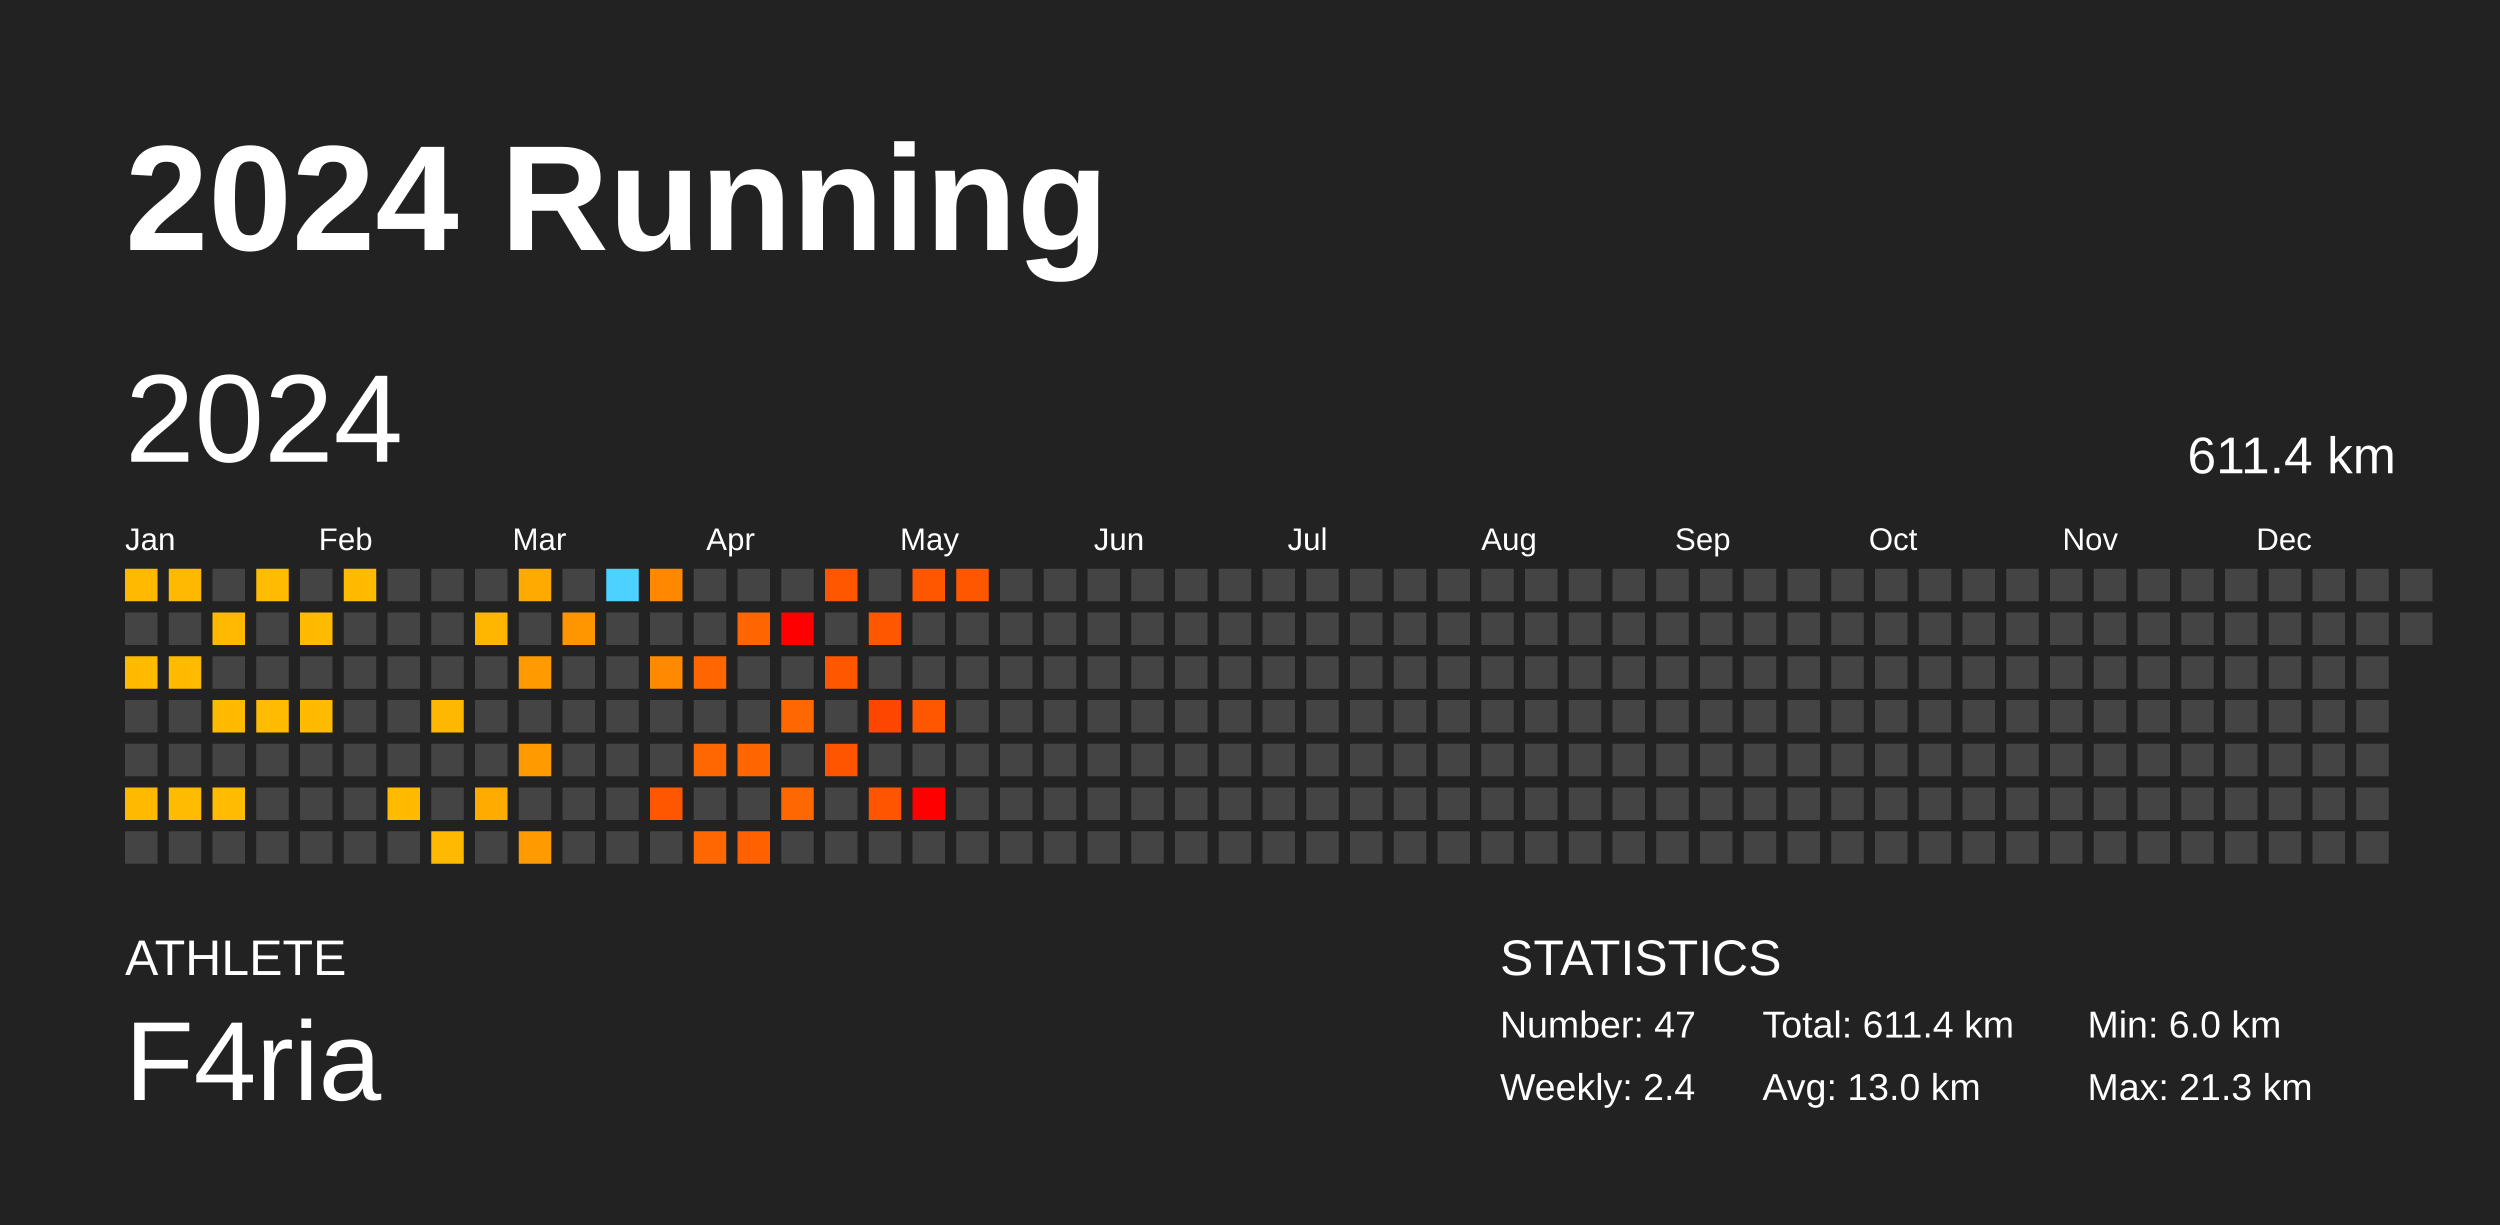
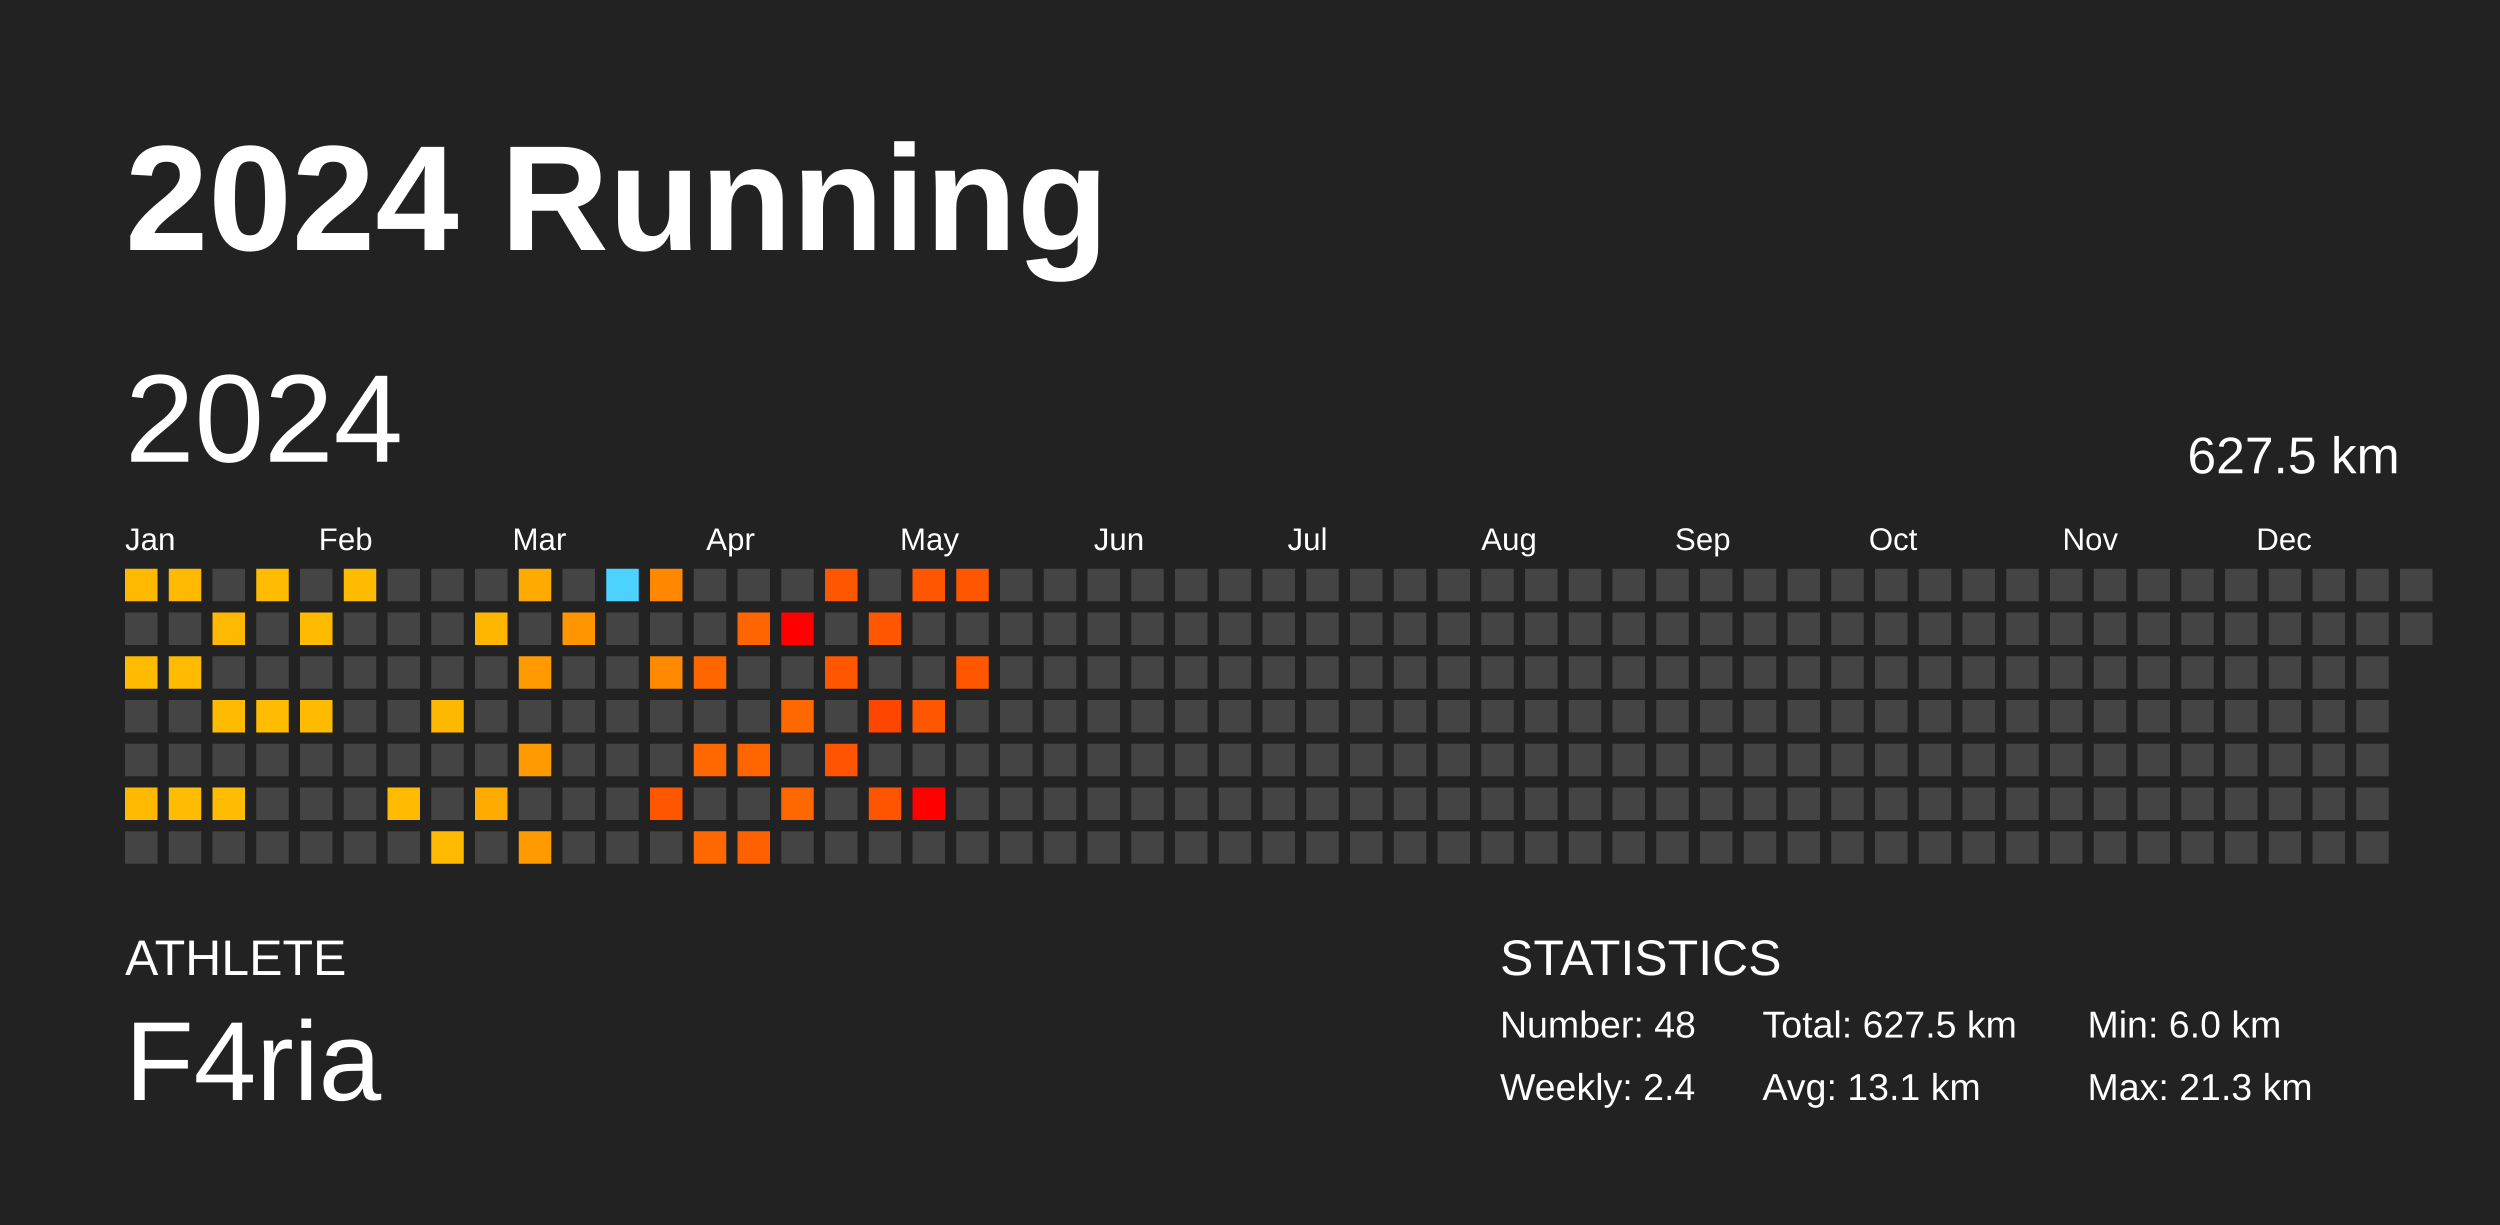
<svg xmlns="http://www.w3.org/2000/svg" baseProfile="full" height="98mm" version="1.1" viewBox="0,0,200,98" width="200mm">
  <defs />
  <rect fill="#222222" height="98" width="200" x="0" y="0" />
  <text fill="#FFFFFF" style="font-size:12px; font-family:Arial; font-weight:bold;" x="10" y="20">2024 Running</text>
  <text fill="#FFFFFF" style="font-size:4px; font-family:Arial" x="10" y="78">ATHLETE</text>
  <text fill="#FFFFFF" style="font-size:9px; font-family:Arial" x="10" y="88">F4ria</text>
  <text fill="#FFFFFF" style="font-size:4px; font-family:Arial" x="120" y="78">STATISTICS</text>
-   <text fill="#FFFFFF" style="font-size:3px; font-family:Arial" x="120" y="83">Number: 47</text>
+   <text fill="#FFFFFF" style="font-size:3px; font-family:Arial" x="120" y="83">Number: 48</text>
  <text fill="#FFFFFF" style="font-size:3px; font-family:Arial" x="120" y="88">Weekly: 2.4</text>
-   <text fill="#FFFFFF" style="font-size:3px; font-family:Arial" x="141" y="83">Total: 611.4 km</text>
-   <text fill="#FFFFFF" style="font-size:3px; font-family:Arial" x="141" y="88">Avg: 13.0 km</text>
+   <text fill="#FFFFFF" style="font-size:3px; font-family:Arial" x="141" y="83">Total: 627.5 km</text>
+   <text fill="#FFFFFF" style="font-size:3px; font-family:Arial" x="141" y="88">Avg: 13.1 km</text>
  <text fill="#FFFFFF" style="font-size:3px; font-family:Arial" x="167" y="83">Min: 6.0 km</text>
  <text fill="#FFFFFF" style="font-size:3px; font-family:Arial" x="167" y="88">Max: 21.3 km</text>
  <text dominant-baseline="hanging" fill="#FFFFFF" style="font-size:10.0px; font-family:Arial;" x="10" y="30">2024</text>
-   <text dominant-baseline="hanging" fill="#FFFFFF" style="font-size:4.125px; font-family:Arial;" x="175" y="35">611.4 km</text>
+   <text dominant-baseline="hanging" fill="#FFFFFF" style="font-size:4.125px; font-family:Arial;" x="175" y="35">627.5 km</text>
  <text fill="#FFFFFF" style="font-size:2.5px; font-family:Arial" x="10.0" y="44">Jan</text>
  <text fill="#FFFFFF" style="font-size:2.5px; font-family:Arial" x="25.5" y="44">Feb</text>
  <text fill="#FFFFFF" style="font-size:2.5px; font-family:Arial" x="41.0" y="44">Mar</text>
  <text fill="#FFFFFF" style="font-size:2.5px; font-family:Arial" x="56.5" y="44">Apr</text>
  <text fill="#FFFFFF" style="font-size:2.5px; font-family:Arial" x="72.0" y="44">May</text>
  <text fill="#FFFFFF" style="font-size:2.5px; font-family:Arial" x="87.5" y="44">Jun</text>
  <text fill="#FFFFFF" style="font-size:2.5px; font-family:Arial" x="103.0" y="44">Jul</text>
  <text fill="#FFFFFF" style="font-size:2.5px; font-family:Arial" x="118.5" y="44">Aug</text>
  <text fill="#FFFFFF" style="font-size:2.5px; font-family:Arial" x="134.0" y="44">Sep</text>
  <text fill="#FFFFFF" style="font-size:2.5px; font-family:Arial" x="149.5" y="44">Oct</text>
  <text fill="#FFFFFF" style="font-size:2.5px; font-family:Arial" x="165.0" y="44">Nov</text>
  <text fill="#FFFFFF" style="font-size:2.5px; font-family:Arial" x="180.5" y="44">Dec</text>
  <rect fill="#ffba00" height="2.6" width="2.6" x="10.0" y="45.5" />
  <rect fill="#444444" height="2.6" width="2.6" x="10.0" y="49.0" />
  <rect fill="#ffbb00" height="2.6" width="2.6" x="10.0" y="52.5" />
  <rect fill="#444444" height="2.6" width="2.6" x="10.0" y="56.0" />
  <rect fill="#444444" height="2.6" width="2.6" x="10.0" y="59.5" />
  <rect fill="#ffba00" height="2.6" width="2.6" x="10.0" y="63.0" />
  <rect fill="#444444" height="2.6" width="2.6" x="10.0" y="66.5" />
  <rect fill="#ffb900" height="2.6" width="2.6" x="13.5" y="45.5" />
  <rect fill="#444444" height="2.6" width="2.6" x="13.5" y="49.0" />
  <rect fill="#ffbb00" height="2.6" width="2.6" x="13.5" y="52.5" />
  <rect fill="#444444" height="2.6" width="2.6" x="13.5" y="56.0" />
  <rect fill="#444444" height="2.6" width="2.6" x="13.5" y="59.5" />
  <rect fill="#ffbc00" height="2.6" width="2.6" x="13.5" y="63.0" />
  <rect fill="#444444" height="2.6" width="2.6" x="13.5" y="66.5" />
  <rect fill="#444444" height="2.6" width="2.6" x="17.0" y="45.5" />
  <rect fill="#ffb900" height="2.6" width="2.6" x="17.0" y="49.0" />
  <rect fill="#444444" height="2.6" width="2.6" x="17.0" y="52.5" />
  <rect fill="#ffbb00" height="2.6" width="2.6" x="17.0" y="56.0" />
  <rect fill="#444444" height="2.6" width="2.6" x="17.0" y="59.5" />
  <rect fill="#ffbc00" height="2.6" width="2.6" x="17.0" y="63.0" />
  <rect fill="#444444" height="2.6" width="2.6" x="17.0" y="66.5" />
  <rect fill="#ffbc00" height="2.6" width="2.6" x="20.5" y="45.5" />
  <rect fill="#444444" height="2.6" width="2.6" x="20.5" y="49.0" />
  <rect fill="#444444" height="2.6" width="2.6" x="20.5" y="52.5" />
  <rect fill="#ffbc00" height="2.6" width="2.6" x="20.5" y="56.0" />
  <rect fill="#444444" height="2.6" width="2.6" x="20.5" y="59.5" />
  <rect fill="#444444" height="2.6" width="2.6" x="20.5" y="63.0" />
  <rect fill="#444444" height="2.6" width="2.6" x="20.5" y="66.5" />
  <rect fill="#444444" height="2.6" width="2.6" x="24.0" y="45.5" />
  <rect fill="#ffbb00" height="2.6" width="2.6" x="24.0" y="49.0" />
  <rect fill="#444444" height="2.6" width="2.6" x="24.0" y="52.5" />
  <rect fill="#ffbb00" height="2.6" width="2.6" x="24.0" y="56.0" />
  <rect fill="#444444" height="2.6" width="2.6" x="24.0" y="59.5" />
  <rect fill="#444444" height="2.6" width="2.6" x="24.0" y="63.0" />
  <rect fill="#444444" height="2.6" width="2.6" x="24.0" y="66.5" />
  <rect fill="#ffbb00" height="2.6" width="2.6" x="27.5" y="45.5" />
  <rect fill="#444444" height="2.6" width="2.6" x="27.5" y="49.0" />
  <rect fill="#444444" height="2.6" width="2.6" x="27.5" y="52.5" />
  <rect fill="#444444" height="2.6" width="2.6" x="27.5" y="56.0" />
  <rect fill="#444444" height="2.6" width="2.6" x="27.5" y="59.5" />
  <rect fill="#444444" height="2.6" width="2.6" x="27.5" y="63.0" />
  <rect fill="#444444" height="2.6" width="2.6" x="27.5" y="66.5" />
  <rect fill="#444444" height="2.6" width="2.6" x="31.0" y="45.5" />
  <rect fill="#444444" height="2.6" width="2.6" x="31.0" y="49.0" />
  <rect fill="#444444" height="2.6" width="2.6" x="31.0" y="52.5" />
  <rect fill="#444444" height="2.6" width="2.6" x="31.0" y="56.0" />
  <rect fill="#444444" height="2.6" width="2.6" x="31.0" y="59.5" />
  <rect fill="#ffbb00" height="2.6" width="2.6" x="31.0" y="63.0" />
  <rect fill="#444444" height="2.6" width="2.6" x="31.0" y="66.5" />
  <rect fill="#444444" height="2.6" width="2.6" x="34.5" y="45.5" />
  <rect fill="#444444" height="2.6" width="2.6" x="34.5" y="49.0" />
  <rect fill="#444444" height="2.6" width="2.6" x="34.5" y="52.5" />
  <rect fill="#ffb800" height="2.6" width="2.6" x="34.5" y="56.0" />
  <rect fill="#444444" height="2.6" width="2.6" x="34.5" y="59.5" />
  <rect fill="#444444" height="2.6" width="2.6" x="34.5" y="63.0" />
  <rect fill="#ffba00" height="2.6" width="2.6" x="34.5" y="66.5" />
  <rect fill="#444444" height="2.6" width="2.6" x="38.0" y="45.5" />
  <rect fill="#ffb600" height="2.6" width="2.6" x="38.0" y="49.0" />
  <rect fill="#444444" height="2.6" width="2.6" x="38.0" y="52.5" />
  <rect fill="#444444" height="2.6" width="2.6" x="38.0" y="56.0" />
  <rect fill="#444444" height="2.6" width="2.6" x="38.0" y="59.5" />
  <rect fill="#ffab00" height="2.6" width="2.6" x="38.0" y="63.0" />
  <rect fill="#444444" height="2.6" width="2.6" x="38.0" y="66.5" />
  <rect fill="#ffaa00" height="2.6" width="2.6" x="41.5" y="45.5" />
  <rect fill="#444444" height="2.6" width="2.6" x="41.5" y="49.0" />
  <rect fill="#ff9b00" height="2.6" width="2.6" x="41.5" y="52.5" />
  <rect fill="#444444" height="2.6" width="2.6" x="41.5" y="56.0" />
  <rect fill="#ff9a00" height="2.6" width="2.6" x="41.5" y="59.5" />
  <rect fill="#444444" height="2.6" width="2.6" x="41.5" y="63.0" />
  <rect fill="#ff9b00" height="2.6" width="2.6" x="41.5" y="66.5" />
  <rect fill="#444444" height="2.6" width="2.6" x="45.0" y="45.5" />
  <rect fill="#ff9600" height="2.6" width="2.6" x="45.0" y="49.0" />
  <rect fill="#444444" height="2.6" width="2.6" x="45.0" y="52.5" />
  <rect fill="#444444" height="2.6" width="2.6" x="45.0" y="56.0" />
  <rect fill="#444444" height="2.6" width="2.6" x="45.0" y="59.5" />
  <rect fill="#444444" height="2.6" width="2.6" x="45.0" y="63.0" />
  <rect fill="#444444" height="2.6" width="2.6" x="45.0" y="66.5" />
  <rect fill="#4dd2ff" height="2.6" width="2.6" x="48.5" y="45.5" />
  <rect fill="#444444" height="2.6" width="2.6" x="48.5" y="49.0" />
  <rect fill="#444444" height="2.6" width="2.6" x="48.5" y="52.5" />
  <rect fill="#444444" height="2.6" width="2.6" x="48.5" y="56.0" />
  <rect fill="#444444" height="2.6" width="2.6" x="48.5" y="59.5" />
  <rect fill="#444444" height="2.6" width="2.6" x="48.5" y="63.0" />
  <rect fill="#444444" height="2.6" width="2.6" x="48.5" y="66.5" />
  <rect fill="#ff8800" height="2.6" width="2.6" x="52.0" y="45.5" />
  <rect fill="#444444" height="2.6" width="2.6" x="52.0" y="49.0" />
  <rect fill="#ff8900" height="2.6" width="2.6" x="52.0" y="52.5" />
  <rect fill="#444444" height="2.6" width="2.6" x="52.0" y="56.0" />
  <rect fill="#444444" height="2.6" width="2.6" x="52.0" y="59.5" />
  <rect fill="#ff5700" height="2.6" width="2.6" x="52.0" y="63.0" />
  <rect fill="#444444" height="2.6" width="2.6" x="52.0" y="66.5" />
  <rect fill="#444444" height="2.6" width="2.6" x="55.5" y="45.5" />
  <rect fill="#444444" height="2.6" width="2.6" x="55.5" y="49.0" />
  <rect fill="#ff6600" height="2.6" width="2.6" x="55.5" y="52.5" />
  <rect fill="#444444" height="2.6" width="2.6" x="55.5" y="56.0" />
  <rect fill="#ff6800" height="2.6" width="2.6" x="55.5" y="59.5" />
  <rect fill="#444444" height="2.6" width="2.6" x="55.5" y="63.0" />
  <rect fill="#ff6700" height="2.6" width="2.6" x="55.5" y="66.5" />
  <rect fill="#444444" height="2.6" width="2.6" x="59.0" y="45.5" />
  <rect fill="#ff6500" height="2.6" width="2.6" x="59.0" y="49.0" />
  <rect fill="#444444" height="2.6" width="2.6" x="59.0" y="52.5" />
  <rect fill="#444444" height="2.6" width="2.6" x="59.0" y="56.0" />
  <rect fill="#ff6600" height="2.6" width="2.6" x="59.0" y="59.5" />
  <rect fill="#444444" height="2.6" width="2.6" x="59.0" y="63.0" />
  <rect fill="#ff6000" height="2.6" width="2.6" x="59.0" y="66.5" />
  <rect fill="#444444" height="2.6" width="2.6" x="62.5" y="45.5" />
  <rect fill="red" height="2.6" width="2.6" x="62.5" y="49.0" />
  <rect fill="#444444" height="2.6" width="2.6" x="62.5" y="52.5" />
  <rect fill="#ff6700" height="2.6" width="2.6" x="62.5" y="56.0" />
  <rect fill="#444444" height="2.6" width="2.6" x="62.5" y="59.5" />
  <rect fill="#ff6700" height="2.6" width="2.6" x="62.5" y="63.0" />
  <rect fill="#444444" height="2.6" width="2.6" x="62.5" y="66.5" />
  <rect fill="#ff5700" height="2.6" width="2.6" x="66.0" y="45.5" />
  <rect fill="#444444" height="2.6" width="2.6" x="66.0" y="49.0" />
  <rect fill="#ff5700" height="2.6" width="2.6" x="66.0" y="52.5" />
  <rect fill="#444444" height="2.6" width="2.6" x="66.0" y="56.0" />
  <rect fill="#ff5400" height="2.6" width="2.6" x="66.0" y="59.5" />
  <rect fill="#444444" height="2.6" width="2.6" x="66.0" y="63.0" />
  <rect fill="#444444" height="2.6" width="2.6" x="66.0" y="66.5" />
  <rect fill="#444444" height="2.6" width="2.6" x="69.5" y="45.5" />
  <rect fill="#ff5700" height="2.6" width="2.6" x="69.5" y="49.0" />
  <rect fill="#444444" height="2.6" width="2.6" x="69.5" y="52.5" />
  <rect fill="#ff4600" height="2.6" width="2.6" x="69.5" y="56.0" />
  <rect fill="#444444" height="2.6" width="2.6" x="69.5" y="59.5" />
  <rect fill="#ff5500" height="2.6" width="2.6" x="69.5" y="63.0" />
  <rect fill="#444444" height="2.6" width="2.6" x="69.5" y="66.5" />
  <rect fill="#ff5700" height="2.6" width="2.6" x="73.0" y="45.5" />
  <rect fill="#444444" height="2.6" width="2.6" x="73.0" y="49.0" />
  <rect fill="#444444" height="2.6" width="2.6" x="73.0" y="52.5" />
  <rect fill="#ff5700" height="2.6" width="2.6" x="73.0" y="56.0" />
  <rect fill="#444444" height="2.6" width="2.6" x="73.0" y="59.5" />
  <rect fill="red" height="2.6" width="2.6" x="73.0" y="63.0" />
  <rect fill="#444444" height="2.6" width="2.6" x="73.0" y="66.5" />
  <rect fill="#ff5600" height="2.6" width="2.6" x="76.5" y="45.5" />
  <rect fill="#444444" height="2.6" width="2.6" x="76.5" y="49.0" />
-   <rect fill="#444444" height="2.6" width="2.6" x="76.5" y="52.5" />
+   <rect fill="#ff5700" height="2.6" width="2.6" x="76.5" y="52.5" />
  <rect fill="#444444" height="2.6" width="2.6" x="76.5" y="56.0" />
  <rect fill="#444444" height="2.6" width="2.6" x="76.5" y="59.5" />
  <rect fill="#444444" height="2.6" width="2.6" x="76.5" y="63.0" />
  <rect fill="#444444" height="2.6" width="2.6" x="76.5" y="66.5" />
  <rect fill="#444444" height="2.6" width="2.6" x="80.0" y="45.5" />
  <rect fill="#444444" height="2.6" width="2.6" x="80.0" y="49.0" />
  <rect fill="#444444" height="2.6" width="2.6" x="80.0" y="52.5" />
  <rect fill="#444444" height="2.6" width="2.6" x="80.0" y="56.0" />
  <rect fill="#444444" height="2.6" width="2.6" x="80.0" y="59.5" />
  <rect fill="#444444" height="2.6" width="2.6" x="80.0" y="63.0" />
  <rect fill="#444444" height="2.6" width="2.6" x="80.0" y="66.5" />
  <rect fill="#444444" height="2.6" width="2.6" x="83.5" y="45.5" />
  <rect fill="#444444" height="2.6" width="2.6" x="83.5" y="49.0" />
  <rect fill="#444444" height="2.6" width="2.6" x="83.5" y="52.5" />
  <rect fill="#444444" height="2.6" width="2.6" x="83.5" y="56.0" />
  <rect fill="#444444" height="2.6" width="2.6" x="83.5" y="59.5" />
  <rect fill="#444444" height="2.6" width="2.6" x="83.5" y="63.0" />
  <rect fill="#444444" height="2.6" width="2.6" x="83.5" y="66.5" />
  <rect fill="#444444" height="2.6" width="2.6" x="87.0" y="45.5" />
  <rect fill="#444444" height="2.6" width="2.6" x="87.0" y="49.0" />
  <rect fill="#444444" height="2.6" width="2.6" x="87.0" y="52.5" />
  <rect fill="#444444" height="2.6" width="2.6" x="87.0" y="56.0" />
  <rect fill="#444444" height="2.6" width="2.6" x="87.0" y="59.5" />
  <rect fill="#444444" height="2.6" width="2.6" x="87.0" y="63.0" />
  <rect fill="#444444" height="2.6" width="2.6" x="87.0" y="66.5" />
  <rect fill="#444444" height="2.6" width="2.6" x="90.5" y="45.5" />
  <rect fill="#444444" height="2.6" width="2.6" x="90.5" y="49.0" />
  <rect fill="#444444" height="2.6" width="2.6" x="90.5" y="52.5" />
  <rect fill="#444444" height="2.6" width="2.6" x="90.5" y="56.0" />
  <rect fill="#444444" height="2.6" width="2.6" x="90.5" y="59.5" />
  <rect fill="#444444" height="2.6" width="2.6" x="90.5" y="63.0" />
  <rect fill="#444444" height="2.6" width="2.6" x="90.5" y="66.5" />
  <rect fill="#444444" height="2.6" width="2.6" x="94.0" y="45.5" />
  <rect fill="#444444" height="2.6" width="2.6" x="94.0" y="49.0" />
  <rect fill="#444444" height="2.6" width="2.6" x="94.0" y="52.5" />
  <rect fill="#444444" height="2.6" width="2.6" x="94.0" y="56.0" />
  <rect fill="#444444" height="2.6" width="2.6" x="94.0" y="59.5" />
  <rect fill="#444444" height="2.6" width="2.6" x="94.0" y="63.0" />
  <rect fill="#444444" height="2.6" width="2.6" x="94.0" y="66.5" />
  <rect fill="#444444" height="2.6" width="2.6" x="97.5" y="45.5" />
  <rect fill="#444444" height="2.6" width="2.6" x="97.5" y="49.0" />
  <rect fill="#444444" height="2.6" width="2.6" x="97.5" y="52.5" />
  <rect fill="#444444" height="2.6" width="2.6" x="97.5" y="56.0" />
  <rect fill="#444444" height="2.6" width="2.6" x="97.5" y="59.5" />
  <rect fill="#444444" height="2.6" width="2.6" x="97.5" y="63.0" />
  <rect fill="#444444" height="2.6" width="2.6" x="97.5" y="66.5" />
  <rect fill="#444444" height="2.6" width="2.6" x="101.0" y="45.5" />
  <rect fill="#444444" height="2.6" width="2.6" x="101.0" y="49.0" />
  <rect fill="#444444" height="2.6" width="2.6" x="101.0" y="52.5" />
  <rect fill="#444444" height="2.6" width="2.6" x="101.0" y="56.0" />
  <rect fill="#444444" height="2.6" width="2.6" x="101.0" y="59.5" />
  <rect fill="#444444" height="2.6" width="2.6" x="101.0" y="63.0" />
  <rect fill="#444444" height="2.6" width="2.6" x="101.0" y="66.5" />
  <rect fill="#444444" height="2.6" width="2.6" x="104.5" y="45.5" />
  <rect fill="#444444" height="2.6" width="2.6" x="104.5" y="49.0" />
  <rect fill="#444444" height="2.6" width="2.6" x="104.5" y="52.5" />
  <rect fill="#444444" height="2.6" width="2.6" x="104.5" y="56.0" />
  <rect fill="#444444" height="2.6" width="2.6" x="104.5" y="59.5" />
  <rect fill="#444444" height="2.6" width="2.6" x="104.5" y="63.0" />
  <rect fill="#444444" height="2.6" width="2.6" x="104.5" y="66.5" />
  <rect fill="#444444" height="2.6" width="2.6" x="108.0" y="45.5" />
  <rect fill="#444444" height="2.6" width="2.6" x="108.0" y="49.0" />
  <rect fill="#444444" height="2.6" width="2.6" x="108.0" y="52.5" />
  <rect fill="#444444" height="2.6" width="2.6" x="108.0" y="56.0" />
  <rect fill="#444444" height="2.6" width="2.6" x="108.0" y="59.5" />
  <rect fill="#444444" height="2.6" width="2.6" x="108.0" y="63.0" />
  <rect fill="#444444" height="2.6" width="2.6" x="108.0" y="66.5" />
  <rect fill="#444444" height="2.6" width="2.6" x="111.5" y="45.5" />
  <rect fill="#444444" height="2.6" width="2.6" x="111.5" y="49.0" />
  <rect fill="#444444" height="2.6" width="2.6" x="111.5" y="52.5" />
  <rect fill="#444444" height="2.6" width="2.6" x="111.5" y="56.0" />
  <rect fill="#444444" height="2.6" width="2.6" x="111.5" y="59.5" />
  <rect fill="#444444" height="2.6" width="2.6" x="111.5" y="63.0" />
  <rect fill="#444444" height="2.6" width="2.6" x="111.5" y="66.5" />
  <rect fill="#444444" height="2.6" width="2.6" x="115.0" y="45.5" />
  <rect fill="#444444" height="2.6" width="2.6" x="115.0" y="49.0" />
  <rect fill="#444444" height="2.6" width="2.6" x="115.0" y="52.5" />
  <rect fill="#444444" height="2.6" width="2.6" x="115.0" y="56.0" />
  <rect fill="#444444" height="2.6" width="2.6" x="115.0" y="59.5" />
  <rect fill="#444444" height="2.6" width="2.6" x="115.0" y="63.0" />
  <rect fill="#444444" height="2.6" width="2.6" x="115.0" y="66.5" />
  <rect fill="#444444" height="2.6" width="2.6" x="118.5" y="45.5" />
  <rect fill="#444444" height="2.6" width="2.6" x="118.5" y="49.0" />
  <rect fill="#444444" height="2.6" width="2.6" x="118.5" y="52.5" />
  <rect fill="#444444" height="2.6" width="2.6" x="118.5" y="56.0" />
  <rect fill="#444444" height="2.6" width="2.6" x="118.5" y="59.5" />
  <rect fill="#444444" height="2.6" width="2.6" x="118.5" y="63.0" />
  <rect fill="#444444" height="2.6" width="2.6" x="118.5" y="66.5" />
  <rect fill="#444444" height="2.6" width="2.6" x="122.0" y="45.5" />
  <rect fill="#444444" height="2.6" width="2.6" x="122.0" y="49.0" />
  <rect fill="#444444" height="2.6" width="2.6" x="122.0" y="52.5" />
  <rect fill="#444444" height="2.6" width="2.6" x="122.0" y="56.0" />
  <rect fill="#444444" height="2.6" width="2.6" x="122.0" y="59.5" />
  <rect fill="#444444" height="2.6" width="2.6" x="122.0" y="63.0" />
  <rect fill="#444444" height="2.6" width="2.6" x="122.0" y="66.5" />
  <rect fill="#444444" height="2.6" width="2.6" x="125.5" y="45.5" />
  <rect fill="#444444" height="2.6" width="2.6" x="125.5" y="49.0" />
  <rect fill="#444444" height="2.6" width="2.6" x="125.5" y="52.5" />
  <rect fill="#444444" height="2.6" width="2.6" x="125.5" y="56.0" />
  <rect fill="#444444" height="2.6" width="2.6" x="125.5" y="59.5" />
  <rect fill="#444444" height="2.6" width="2.6" x="125.5" y="63.0" />
  <rect fill="#444444" height="2.6" width="2.6" x="125.5" y="66.5" />
  <rect fill="#444444" height="2.6" width="2.6" x="129.0" y="45.5" />
  <rect fill="#444444" height="2.6" width="2.6" x="129.0" y="49.0" />
  <rect fill="#444444" height="2.6" width="2.6" x="129.0" y="52.5" />
  <rect fill="#444444" height="2.6" width="2.6" x="129.0" y="56.0" />
  <rect fill="#444444" height="2.6" width="2.6" x="129.0" y="59.5" />
  <rect fill="#444444" height="2.6" width="2.6" x="129.0" y="63.0" />
  <rect fill="#444444" height="2.6" width="2.6" x="129.0" y="66.5" />
  <rect fill="#444444" height="2.6" width="2.6" x="132.5" y="45.5" />
  <rect fill="#444444" height="2.6" width="2.6" x="132.5" y="49.0" />
  <rect fill="#444444" height="2.6" width="2.6" x="132.5" y="52.5" />
  <rect fill="#444444" height="2.6" width="2.6" x="132.5" y="56.0" />
  <rect fill="#444444" height="2.6" width="2.6" x="132.5" y="59.5" />
  <rect fill="#444444" height="2.6" width="2.6" x="132.5" y="63.0" />
  <rect fill="#444444" height="2.6" width="2.6" x="132.5" y="66.5" />
  <rect fill="#444444" height="2.6" width="2.6" x="136.0" y="45.5" />
  <rect fill="#444444" height="2.6" width="2.6" x="136.0" y="49.0" />
  <rect fill="#444444" height="2.6" width="2.6" x="136.0" y="52.5" />
  <rect fill="#444444" height="2.6" width="2.6" x="136.0" y="56.0" />
  <rect fill="#444444" height="2.6" width="2.6" x="136.0" y="59.5" />
  <rect fill="#444444" height="2.6" width="2.6" x="136.0" y="63.0" />
  <rect fill="#444444" height="2.6" width="2.6" x="136.0" y="66.5" />
  <rect fill="#444444" height="2.6" width="2.6" x="139.5" y="45.5" />
  <rect fill="#444444" height="2.6" width="2.6" x="139.5" y="49.0" />
  <rect fill="#444444" height="2.6" width="2.6" x="139.5" y="52.5" />
  <rect fill="#444444" height="2.6" width="2.6" x="139.5" y="56.0" />
  <rect fill="#444444" height="2.6" width="2.6" x="139.5" y="59.5" />
  <rect fill="#444444" height="2.6" width="2.6" x="139.5" y="63.0" />
  <rect fill="#444444" height="2.6" width="2.6" x="139.5" y="66.5" />
  <rect fill="#444444" height="2.6" width="2.6" x="143.0" y="45.5" />
  <rect fill="#444444" height="2.6" width="2.6" x="143.0" y="49.0" />
  <rect fill="#444444" height="2.6" width="2.6" x="143.0" y="52.5" />
  <rect fill="#444444" height="2.6" width="2.6" x="143.0" y="56.0" />
  <rect fill="#444444" height="2.6" width="2.6" x="143.0" y="59.5" />
  <rect fill="#444444" height="2.6" width="2.6" x="143.0" y="63.0" />
  <rect fill="#444444" height="2.6" width="2.6" x="143.0" y="66.5" />
  <rect fill="#444444" height="2.6" width="2.6" x="146.5" y="45.5" />
  <rect fill="#444444" height="2.6" width="2.6" x="146.5" y="49.0" />
  <rect fill="#444444" height="2.6" width="2.6" x="146.5" y="52.5" />
  <rect fill="#444444" height="2.6" width="2.6" x="146.5" y="56.0" />
  <rect fill="#444444" height="2.6" width="2.6" x="146.5" y="59.5" />
  <rect fill="#444444" height="2.6" width="2.6" x="146.5" y="63.0" />
  <rect fill="#444444" height="2.6" width="2.6" x="146.5" y="66.5" />
  <rect fill="#444444" height="2.6" width="2.6" x="150.0" y="45.5" />
  <rect fill="#444444" height="2.6" width="2.6" x="150.0" y="49.0" />
  <rect fill="#444444" height="2.6" width="2.6" x="150.0" y="52.5" />
  <rect fill="#444444" height="2.6" width="2.6" x="150.0" y="56.0" />
  <rect fill="#444444" height="2.6" width="2.6" x="150.0" y="59.5" />
  <rect fill="#444444" height="2.6" width="2.6" x="150.0" y="63.0" />
  <rect fill="#444444" height="2.6" width="2.6" x="150.0" y="66.5" />
  <rect fill="#444444" height="2.6" width="2.6" x="153.5" y="45.5" />
  <rect fill="#444444" height="2.6" width="2.6" x="153.5" y="49.0" />
  <rect fill="#444444" height="2.6" width="2.6" x="153.5" y="52.5" />
  <rect fill="#444444" height="2.6" width="2.6" x="153.5" y="56.0" />
  <rect fill="#444444" height="2.6" width="2.6" x="153.5" y="59.5" />
  <rect fill="#444444" height="2.6" width="2.6" x="153.5" y="63.0" />
  <rect fill="#444444" height="2.6" width="2.6" x="153.5" y="66.5" />
  <rect fill="#444444" height="2.6" width="2.6" x="157.0" y="45.5" />
  <rect fill="#444444" height="2.6" width="2.6" x="157.0" y="49.0" />
  <rect fill="#444444" height="2.6" width="2.6" x="157.0" y="52.5" />
  <rect fill="#444444" height="2.6" width="2.6" x="157.0" y="56.0" />
  <rect fill="#444444" height="2.6" width="2.6" x="157.0" y="59.5" />
  <rect fill="#444444" height="2.6" width="2.6" x="157.0" y="63.0" />
  <rect fill="#444444" height="2.6" width="2.6" x="157.0" y="66.5" />
  <rect fill="#444444" height="2.6" width="2.6" x="160.5" y="45.5" />
  <rect fill="#444444" height="2.6" width="2.6" x="160.5" y="49.0" />
  <rect fill="#444444" height="2.6" width="2.6" x="160.5" y="52.5" />
  <rect fill="#444444" height="2.6" width="2.6" x="160.5" y="56.0" />
  <rect fill="#444444" height="2.6" width="2.6" x="160.5" y="59.5" />
  <rect fill="#444444" height="2.6" width="2.6" x="160.5" y="63.0" />
  <rect fill="#444444" height="2.6" width="2.6" x="160.5" y="66.5" />
  <rect fill="#444444" height="2.6" width="2.6" x="164.0" y="45.5" />
  <rect fill="#444444" height="2.6" width="2.6" x="164.0" y="49.0" />
  <rect fill="#444444" height="2.6" width="2.6" x="164.0" y="52.5" />
  <rect fill="#444444" height="2.6" width="2.6" x="164.0" y="56.0" />
  <rect fill="#444444" height="2.6" width="2.6" x="164.0" y="59.5" />
  <rect fill="#444444" height="2.6" width="2.6" x="164.0" y="63.0" />
  <rect fill="#444444" height="2.6" width="2.6" x="164.0" y="66.5" />
  <rect fill="#444444" height="2.6" width="2.6" x="167.5" y="45.5" />
  <rect fill="#444444" height="2.6" width="2.6" x="167.5" y="49.0" />
  <rect fill="#444444" height="2.6" width="2.6" x="167.5" y="52.5" />
  <rect fill="#444444" height="2.6" width="2.6" x="167.5" y="56.0" />
  <rect fill="#444444" height="2.6" width="2.6" x="167.5" y="59.5" />
  <rect fill="#444444" height="2.6" width="2.6" x="167.5" y="63.0" />
  <rect fill="#444444" height="2.6" width="2.6" x="167.5" y="66.5" />
  <rect fill="#444444" height="2.6" width="2.6" x="171.0" y="45.5" />
  <rect fill="#444444" height="2.6" width="2.6" x="171.0" y="49.0" />
  <rect fill="#444444" height="2.6" width="2.6" x="171.0" y="52.5" />
  <rect fill="#444444" height="2.6" width="2.6" x="171.0" y="56.0" />
  <rect fill="#444444" height="2.6" width="2.6" x="171.0" y="59.5" />
  <rect fill="#444444" height="2.6" width="2.6" x="171.0" y="63.0" />
  <rect fill="#444444" height="2.6" width="2.6" x="171.0" y="66.5" />
  <rect fill="#444444" height="2.6" width="2.6" x="174.5" y="45.5" />
  <rect fill="#444444" height="2.6" width="2.6" x="174.5" y="49.0" />
  <rect fill="#444444" height="2.6" width="2.6" x="174.5" y="52.5" />
  <rect fill="#444444" height="2.6" width="2.6" x="174.5" y="56.0" />
  <rect fill="#444444" height="2.6" width="2.6" x="174.5" y="59.5" />
  <rect fill="#444444" height="2.6" width="2.6" x="174.5" y="63.0" />
  <rect fill="#444444" height="2.6" width="2.6" x="174.5" y="66.5" />
  <rect fill="#444444" height="2.6" width="2.6" x="178.0" y="45.5" />
  <rect fill="#444444" height="2.6" width="2.6" x="178.0" y="49.0" />
  <rect fill="#444444" height="2.6" width="2.6" x="178.0" y="52.5" />
  <rect fill="#444444" height="2.6" width="2.6" x="178.0" y="56.0" />
  <rect fill="#444444" height="2.6" width="2.6" x="178.0" y="59.5" />
  <rect fill="#444444" height="2.6" width="2.6" x="178.0" y="63.0" />
  <rect fill="#444444" height="2.6" width="2.6" x="178.0" y="66.5" />
  <rect fill="#444444" height="2.6" width="2.6" x="181.5" y="45.5" />
  <rect fill="#444444" height="2.6" width="2.6" x="181.5" y="49.0" />
  <rect fill="#444444" height="2.6" width="2.6" x="181.5" y="52.5" />
  <rect fill="#444444" height="2.6" width="2.6" x="181.5" y="56.0" />
  <rect fill="#444444" height="2.6" width="2.6" x="181.5" y="59.5" />
  <rect fill="#444444" height="2.6" width="2.6" x="181.5" y="63.0" />
  <rect fill="#444444" height="2.6" width="2.6" x="181.5" y="66.5" />
  <rect fill="#444444" height="2.6" width="2.6" x="185.0" y="45.5" />
  <rect fill="#444444" height="2.6" width="2.6" x="185.0" y="49.0" />
  <rect fill="#444444" height="2.6" width="2.6" x="185.0" y="52.5" />
  <rect fill="#444444" height="2.6" width="2.6" x="185.0" y="56.0" />
  <rect fill="#444444" height="2.6" width="2.6" x="185.0" y="59.5" />
  <rect fill="#444444" height="2.6" width="2.6" x="185.0" y="63.0" />
  <rect fill="#444444" height="2.6" width="2.6" x="185.0" y="66.5" />
  <rect fill="#444444" height="2.6" width="2.6" x="188.5" y="45.5" />
  <rect fill="#444444" height="2.6" width="2.6" x="188.5" y="49.0" />
  <rect fill="#444444" height="2.6" width="2.6" x="188.5" y="52.5" />
  <rect fill="#444444" height="2.6" width="2.6" x="188.5" y="56.0" />
  <rect fill="#444444" height="2.6" width="2.6" x="188.5" y="59.5" />
  <rect fill="#444444" height="2.6" width="2.6" x="188.5" y="63.0" />
  <rect fill="#444444" height="2.6" width="2.6" x="188.5" y="66.5" />
  <rect fill="#444444" height="2.6" width="2.6" x="192.0" y="45.5" />
  <rect fill="#444444" height="2.6" width="2.6" x="192.0" y="49.0" />
</svg>
